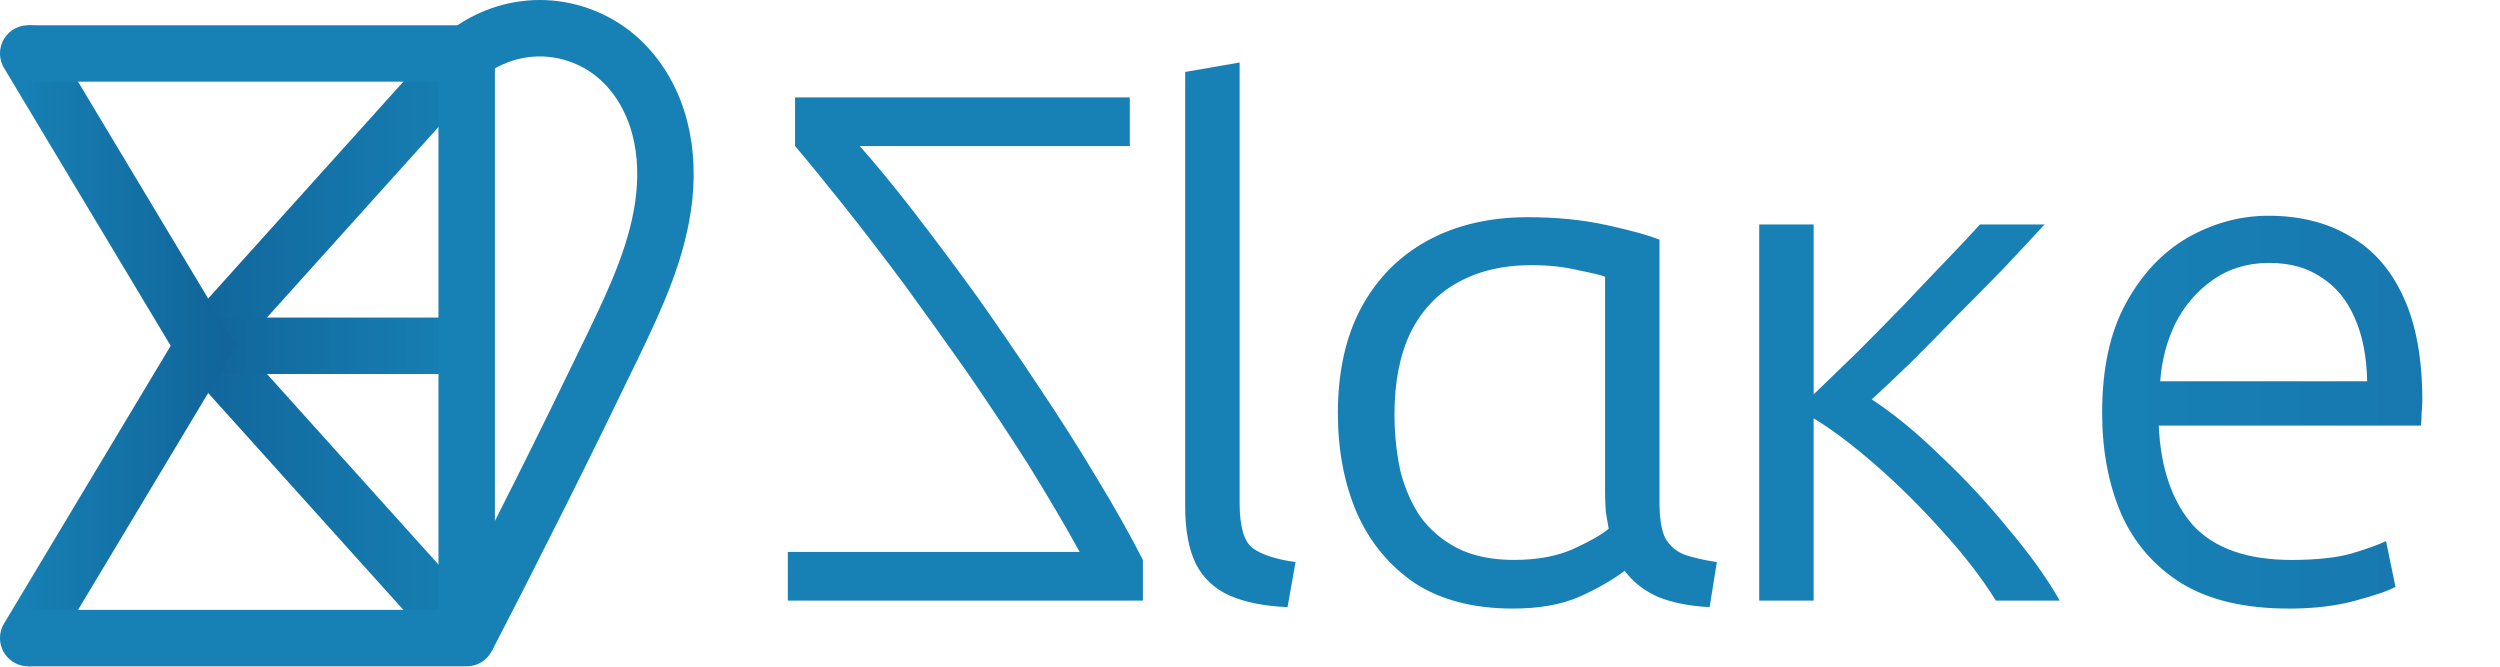
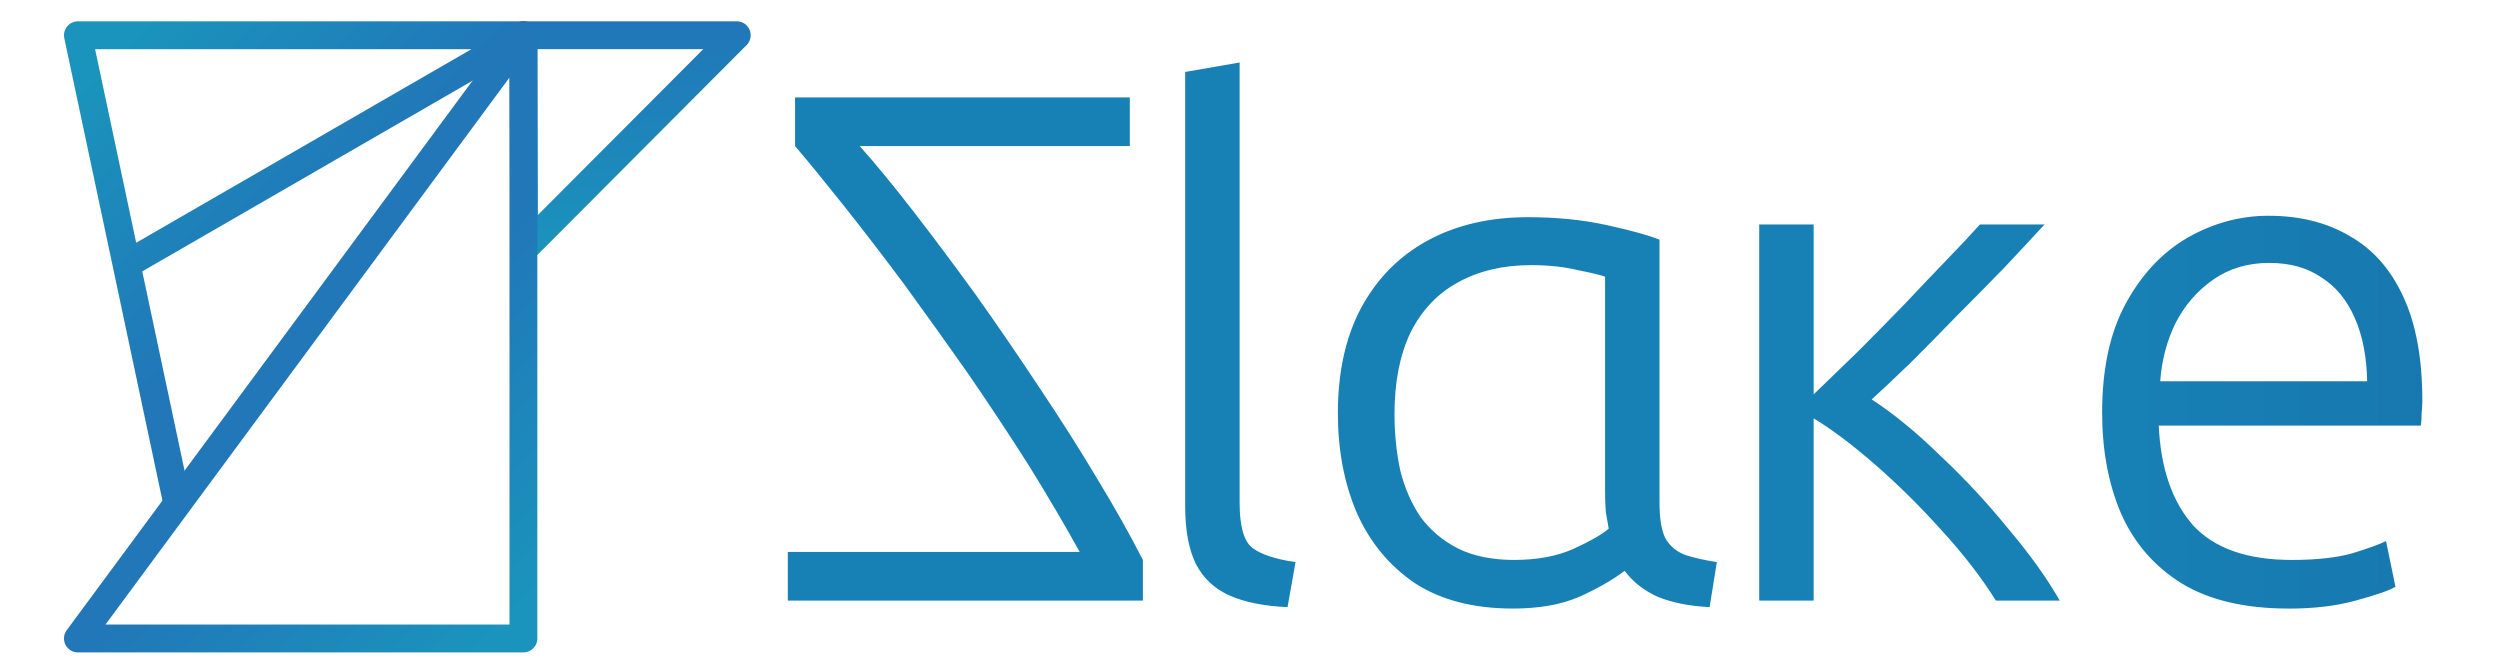
<svg xmlns="http://www.w3.org/2000/svg" xmlns:xlink="http://www.w3.org/1999/xlink" width="117.221mm" height="31.242mm" viewBox="0 0 117.221 31.242" version="1.1" id="SVGRoot">
  <defs id="defs16505">
-     <linearGradient id="linearGradient34840">
-       <stop style="stop-color:#1781b5;stop-opacity:1;" offset="0" id="stop34836" />
-       <stop style="stop-color:#11659a;stop-opacity:1;" offset="1" id="stop34838" />
-     </linearGradient>
-     <linearGradient id="linearGradient33900">
-       <stop style="stop-color:#11659a;stop-opacity:1;" offset="0" id="stop33896" />
-       <stop style="stop-color:#1781b5;stop-opacity:1;" offset="1" id="stop33898" />
-     </linearGradient>
-     <linearGradient id="linearGradient31540">
-       <stop style="stop-color:#11659a;stop-opacity:1;" offset="0" id="stop31536" />
-       <stop style="stop-color:#1781b5;stop-opacity:1;" offset="1" id="stop31538" />
-     </linearGradient>
    <linearGradient id="linearGradient22700">
      <stop style="stop-color:#1781b5;stop-opacity:1;" offset="0" id="stop22696" />
      <stop style="stop-color:#15559a;stop-opacity:1;" offset="1" id="stop22698" />
    </linearGradient>
    <linearGradient xlink:href="#linearGradient22700" id="linearGradient22702" x1="160.572" y1="163.782" x2="239.435" y2="163.782" gradientUnits="userSpaceOnUse" gradientTransform="translate(-337.7239,-1.074932)" />
-     <linearGradient xlink:href="#linearGradient31540" id="linearGradient31542" x1="132.223" y1="163.782" x2="145.99" y2="163.782" gradientUnits="userSpaceOnUse" />
-     <linearGradient xlink:href="#linearGradient33900" id="linearGradient33902" x1="133.145" y1="163.782" x2="145.481" y2="163.782" gradientUnits="userSpaceOnUse" />
-     <linearGradient xlink:href="#linearGradient34840" id="linearGradient34842" x1="124.334" y1="163.782" x2="133.945" y2="163.782" gradientUnits="userSpaceOnUse" />
    <linearGradient xlink:href="#linearGradient22700" id="linearGradient2562" gradientUnits="userSpaceOnUse" x1="160.572" y1="163.782" x2="239.435" y2="163.782" gradientTransform="translate(17.10033,-1.074937)" />
    <linearGradient xlink:href="#linearGradient22700" id="linearGradient2633" gradientUnits="userSpaceOnUse" gradientTransform="translate(25.24644,-1.074926)" x1="160.572" y1="163.782" x2="239.435" y2="163.782" />
    <linearGradient xlink:href="#linearGradient22700" id="linearGradient2704" gradientUnits="userSpaceOnUse" gradientTransform="translate(43.98103,-1.074938)" x1="160.572" y1="163.782" x2="239.435" y2="163.782" />
    <linearGradient xlink:href="#linearGradient22700" id="linearGradient2783" gradientUnits="userSpaceOnUse" gradientTransform="translate(61.08136,-1.074933)" x1="160.572" y1="163.782" x2="239.435" y2="163.782" />
    <linearGradient xlink:href="#linearGradient22700" id="linearGradient2943" gradientUnits="userSpaceOnUse" gradientTransform="translate(61.08136,-1.074933)" x1="160.572" y1="163.782" x2="239.435" y2="163.782" />
+     <linearGradient xlink:href="#linearGradient114" id="linearGradient115" x1="63.085" y1="31.105" x2="63.085" y2="55.895" gradientUnits="userSpaceOnUse" />
+     <linearGradient id="linearGradient114">
+       <stop style="stop-color:#2177b8;stop-opacity:1;" offset="0" id="stop114" />
+       <stop style="stop-color:#1a94bc;stop-opacity:1;" offset="1" id="stop115" />
+     </linearGradient>
+     <linearGradient xlink:href="#linearGradient2497" id="linearGradient2499" x1="21.734" y1="32.168" x2="42.093" y2="52.527" gradientUnits="userSpaceOnUse" />
+     <linearGradient id="linearGradient2497">
+       <stop style="stop-color:#1a94bc;stop-opacity:1;" offset="0" id="stop2495" />
+       <stop style="stop-color:#2177b8;stop-opacity:1;" offset="1" id="stop2493" />
+     </linearGradient>
+     <linearGradient xlink:href="#linearGradient114" id="linearGradient2348" x1="42.823" y1="71.431" x2="64.414" y2="93.022" gradientUnits="userSpaceOnUse" />
  </defs>
  <g id="layer1" transform="translate(-123.5984,-147.5694)">
    <g aria-label="Z" transform="scale(-1,1)" id="text131" style="font-size:34.047px;font-family:Ubuntu;-inkscape-font-specification:Ubuntu;fill:url(#linearGradient22702);stroke-width:2.837" />
    <g aria-label="l" id="text131-3" style="font-size:34.047px;font-family:Ubuntu;-inkscape-font-specification:Ubuntu;fill:url(#linearGradient2562);stroke-width:2.837" />
    <g aria-label="α" id="text131-3-2" style="font-size:34.047px;font-family:Ubuntu;-inkscape-font-specification:Ubuntu;fill:url(#linearGradient2633);stroke-width:2.837" />
    <g aria-label="κ" id="text131-3-2-7" style="font-size:34.047px;font-family:Ubuntu;-inkscape-font-specification:Ubuntu;fill:url(#linearGradient2704);stroke-width:2.837" />
    <g aria-label="e" id="text131-3-2-7-2" style="font-size:34.047px;font-family:Ubuntu;-inkscape-font-specification:Ubuntu;fill:url(#linearGradient2783);stroke-width:2.837">
      <path id="path2927" d="m 230.914,176.104 c -2.065,0 -3.745,-0.397 -5.039,-1.192 -1.271,-0.794 -2.213,-1.884 -2.826,-3.268 -0.59,-1.385 -0.885,-2.962 -0.885,-4.732 0,-2.065 0.375,-3.779 1.124,-5.141 0.749,-1.362 1.714,-2.383 2.894,-3.064 1.203,-0.681 2.463,-1.021 3.779,-1.021 1.475,0 2.746,0.318 3.813,0.953 1.089,0.613 1.929,1.566 2.519,2.86 0.59,1.271 0.885,2.894 0.885,4.869 0,0.159 -0.011,0.352 -0.034,0.579 0,0.204 -0.011,0.397 -0.034,0.579 h -12.291 c 0.091,1.997 0.624,3.552 1.6,4.664 0.999,1.089 2.542,1.634 4.63,1.634 1.158,0 2.1,-0.102 2.826,-0.306 0.749,-0.227 1.282,-0.42 1.6,-0.579 l 0.443,2.145 c -0.318,0.182 -0.942,0.397 -1.873,0.647 -0.908,0.25 -1.952,0.375 -3.132,0.375 z m -6.026,-10.657 h 9.703 c -0.023,-1.158 -0.216,-2.145 -0.579,-2.962 -0.363,-0.84 -0.885,-1.475 -1.566,-1.907 -0.658,-0.454 -1.475,-0.681 -2.451,-0.681 -0.999,0 -1.873,0.261 -2.622,0.783 -0.749,0.522 -1.339,1.203 -1.77,2.043 -0.409,0.84 -0.647,1.748 -0.715,2.724 z m -18.803,10.282 v -17.636 h 2.553 v 7.967 c 0.613,-0.59 1.294,-1.248 2.043,-1.975 0.749,-0.749 1.487,-1.498 2.213,-2.247 0.726,-0.772 1.396,-1.475 2.009,-2.111 0.636,-0.658 1.146,-1.203 1.532,-1.634 h 3.03 c -0.522,0.567 -1.135,1.226 -1.839,1.975 -0.704,0.726 -1.441,1.475 -2.213,2.247 -0.749,0.772 -1.475,1.509 -2.179,2.213 -0.704,0.681 -1.328,1.271 -1.873,1.77 1.044,0.681 2.122,1.566 3.234,2.656 1.135,1.067 2.19,2.202 3.166,3.405 0.999,1.18 1.804,2.304 2.417,3.371 h -2.996 c -0.681,-1.089 -1.532,-2.19 -2.553,-3.303 -0.999,-1.112 -2.031,-2.134 -3.098,-3.064 -1.067,-0.931 -2.031,-1.657 -2.894,-2.179 v 8.546 z m -11.551,0.375 c -1.839,0 -3.371,-0.397 -4.596,-1.192 -1.203,-0.817 -2.111,-1.918 -2.724,-3.303 -0.59,-1.385 -0.885,-2.939 -0.885,-4.664 0,-1.929 0.363,-3.575 1.089,-4.937 0.749,-1.385 1.793,-2.44 3.132,-3.166 1.339,-0.726 2.905,-1.089 4.698,-1.089 1.339,0 2.576,0.125 3.711,0.375 1.135,0.25 1.952,0.477 2.451,0.681 v 12.325 c 0,0.749 0.091,1.305 0.272,1.668 0.204,0.363 0.511,0.624 0.919,0.783 0.409,0.136 0.908,0.25 1.498,0.34 l -0.34,2.111 c -0.931,-0.045 -1.736,-0.204 -2.417,-0.477 -0.658,-0.295 -1.18,-0.704 -1.566,-1.226 -0.567,0.431 -1.282,0.84 -2.145,1.226 -0.84,0.363 -1.873,0.545 -3.098,0.545 z m 0.068,-2.281 c 1.067,0 1.986,-0.17 2.758,-0.511 0.794,-0.363 1.351,-0.681 1.668,-0.953 -0.045,-0.25 -0.091,-0.511 -0.136,-0.783 -0.023,-0.295 -0.034,-0.601 -0.034,-0.919 V 160.545 c -0.159,-0.068 -0.579,-0.17 -1.26,-0.306 -0.658,-0.159 -1.396,-0.238 -2.213,-0.238 -1.316,0 -2.463,0.272 -3.439,0.817 -0.953,0.522 -1.691,1.305 -2.213,2.349 -0.499,1.044 -0.749,2.315 -0.749,3.813 0,0.931 0.091,1.816 0.272,2.656 0.204,0.817 0.522,1.543 0.953,2.179 0.454,0.613 1.033,1.101 1.736,1.464 0.726,0.363 1.612,0.545 2.656,0.545 z m -10.632,2.213 c -1.089,-0.045 -1.997,-0.227 -2.724,-0.545 -0.704,-0.318 -1.226,-0.806 -1.566,-1.464 -0.34,-0.681 -0.511,-1.589 -0.511,-2.724 v -20.36 l 2.553,-0.443 v 20.633 c 0,1.089 0.193,1.793 0.579,2.111 0.409,0.318 1.089,0.545 2.043,0.681 z m -6.784,-0.306 v -1.907 c -0.59,-1.158 -1.305,-2.429 -2.145,-3.813 -0.84,-1.407 -1.748,-2.837 -2.724,-4.29 -0.976,-1.475 -1.963,-2.917 -2.962,-4.324 -1.021,-1.407 -1.997,-2.712 -2.928,-3.915 -0.931,-1.203 -1.77,-2.224 -2.519,-3.064 h 12.665 v -2.281 h -15.695 v 2.281 c 0.636,0.749 1.396,1.68 2.281,2.792 0.885,1.112 1.827,2.338 2.826,3.677 0.976,1.339 1.975,2.735 2.996,4.188 0.999,1.453 1.952,2.894 2.86,4.324 0.885,1.43 1.68,2.78 2.383,4.052 H 160.538 v 2.281 z" style="fill:url(#linearGradient2943);fill-opacity:1" />
    </g>
-     <path style="fill:none;fill-opacity:1;stroke:url(#linearGradient31542);stroke-width:2.646;stroke-linejoin:round;stroke-dasharray:none;stroke-opacity:1" d="m 145.481,150.076 -12.336,13.706 12.336,13.706" id="path1232" />
-     <path style="fill:none;fill-opacity:1;stroke:#1781b5;stroke-width:2.646;stroke-dasharray:none;stroke-opacity:1" d="m 145.481,150.076 c 0.969,-0.76 2.196,-1.184 3.427,-1.184 1.231,0 2.458,0.424 3.427,1.184 0.976,0.766 1.677,1.853 2.065,3.031 0.388,1.178 0.473,2.443 0.345,3.677 -0.256,2.467 -1.333,4.764 -2.41,6.999 -2.218,4.602 -4.502,9.171 -6.853,13.706" id="path1359" />
-     <path style="fill:none;fill-opacity:1;stroke:#000000;stroke-width:1.371;stroke-opacity:0" d="m 133.145,163.782 h 12.336" id="path6242" />
-     <path style="fill:none;fill-opacity:1;stroke:#000000;stroke-width:1.371;stroke-opacity:0" d="m 133.145,163.782 h 12.336" id="path11586" />
-     <path style="fill:none;fill-opacity:1;stroke:url(#linearGradient33902);stroke-width:2.646;stroke-dasharray:none;stroke-opacity:1" d="m 133.145,163.782 h 12.336" id="path11655" />
-     <path style="fill:none;fill-opacity:1;stroke:url(#linearGradient34842);stroke-width:2.646;stroke-linecap:round;stroke-dasharray:none;stroke-opacity:1" d="m 124.921,150.076 8.224,13.706 -8.224,13.706" id="path34718" />
-     <path style="fill:none;fill-opacity:1;stroke:#1781b5;stroke-width:2.646;stroke-linejoin:round;stroke-dasharray:none;stroke-opacity:1" d="m 124.921,150.076 h 20.559 v 27.413 h -20.559" id="path34931" />
+     <g id="g1" transform="matrix(0.4351957,0,0,0.4351957,120.288,135.2955)">
+       <path style="fill:none;fill-opacity:1;stroke:url(#linearGradient115);stroke-width:3;stroke-linecap:round;stroke-linejoin:round;stroke-dasharray:none;stroke-opacity:1" d="M 64,32 H 86.986 L 64.068,54.986 64,32" id="path2" />
+       <path style="fill:none;fill-opacity:1;stroke:url(#linearGradient2499);stroke-width:3;stroke-linecap:round;stroke-linejoin:round;stroke-dasharray:none;stroke-opacity:1" d="M 26.674,82.288 16,32 H 64 L 21.354,56.622" id="path2-5" transform="translate(4.7670244e-4,4.9999371e-4)" />
+       <path style="fill:none;fill-opacity:1;stroke:url(#linearGradient2348);stroke-width:3;stroke-linecap:butt;stroke-linejoin:round;stroke-dasharray:none;stroke-opacity:1" d="M 64,96.993 H 16 L 64,32 Z" id="path1" />
+       <path style="fill:none;stroke-width:0.75;stroke-linejoin:bevel" d="M 62.71,32.57 C 56.933,54.132 51.155,75.695 45.377,97.257" id="path483" />
+     </g>
  </g>
</svg>
